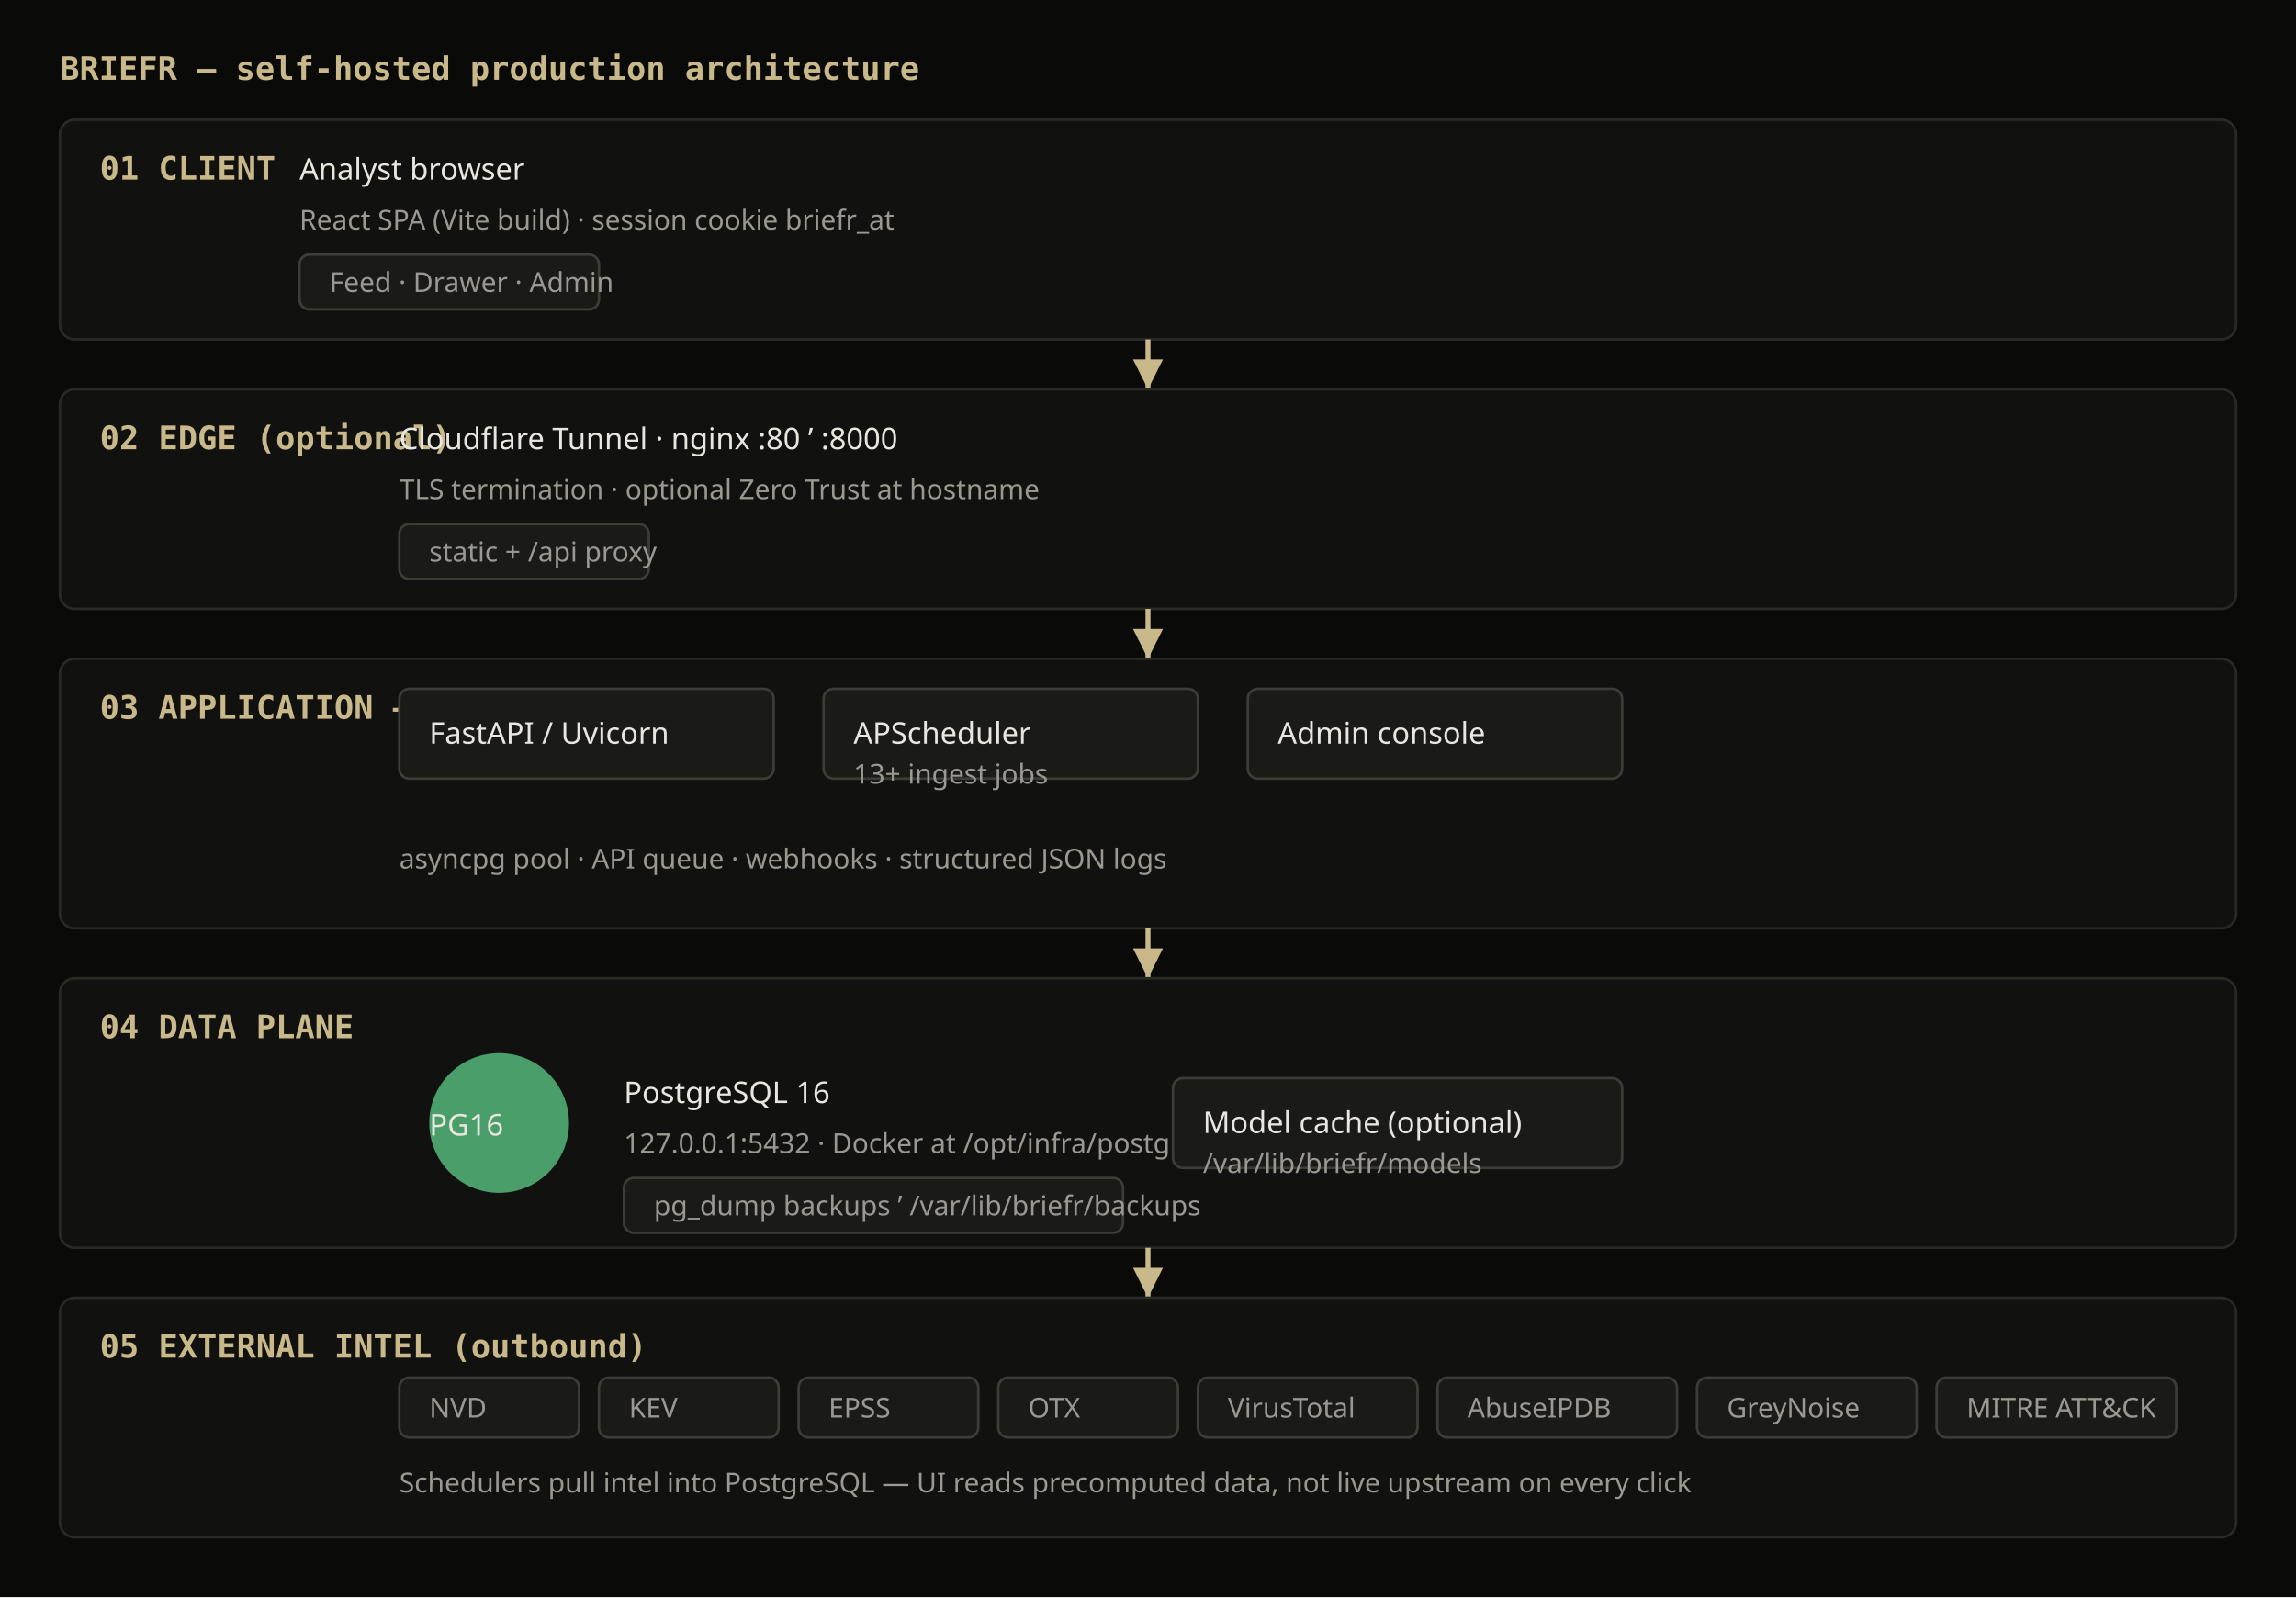
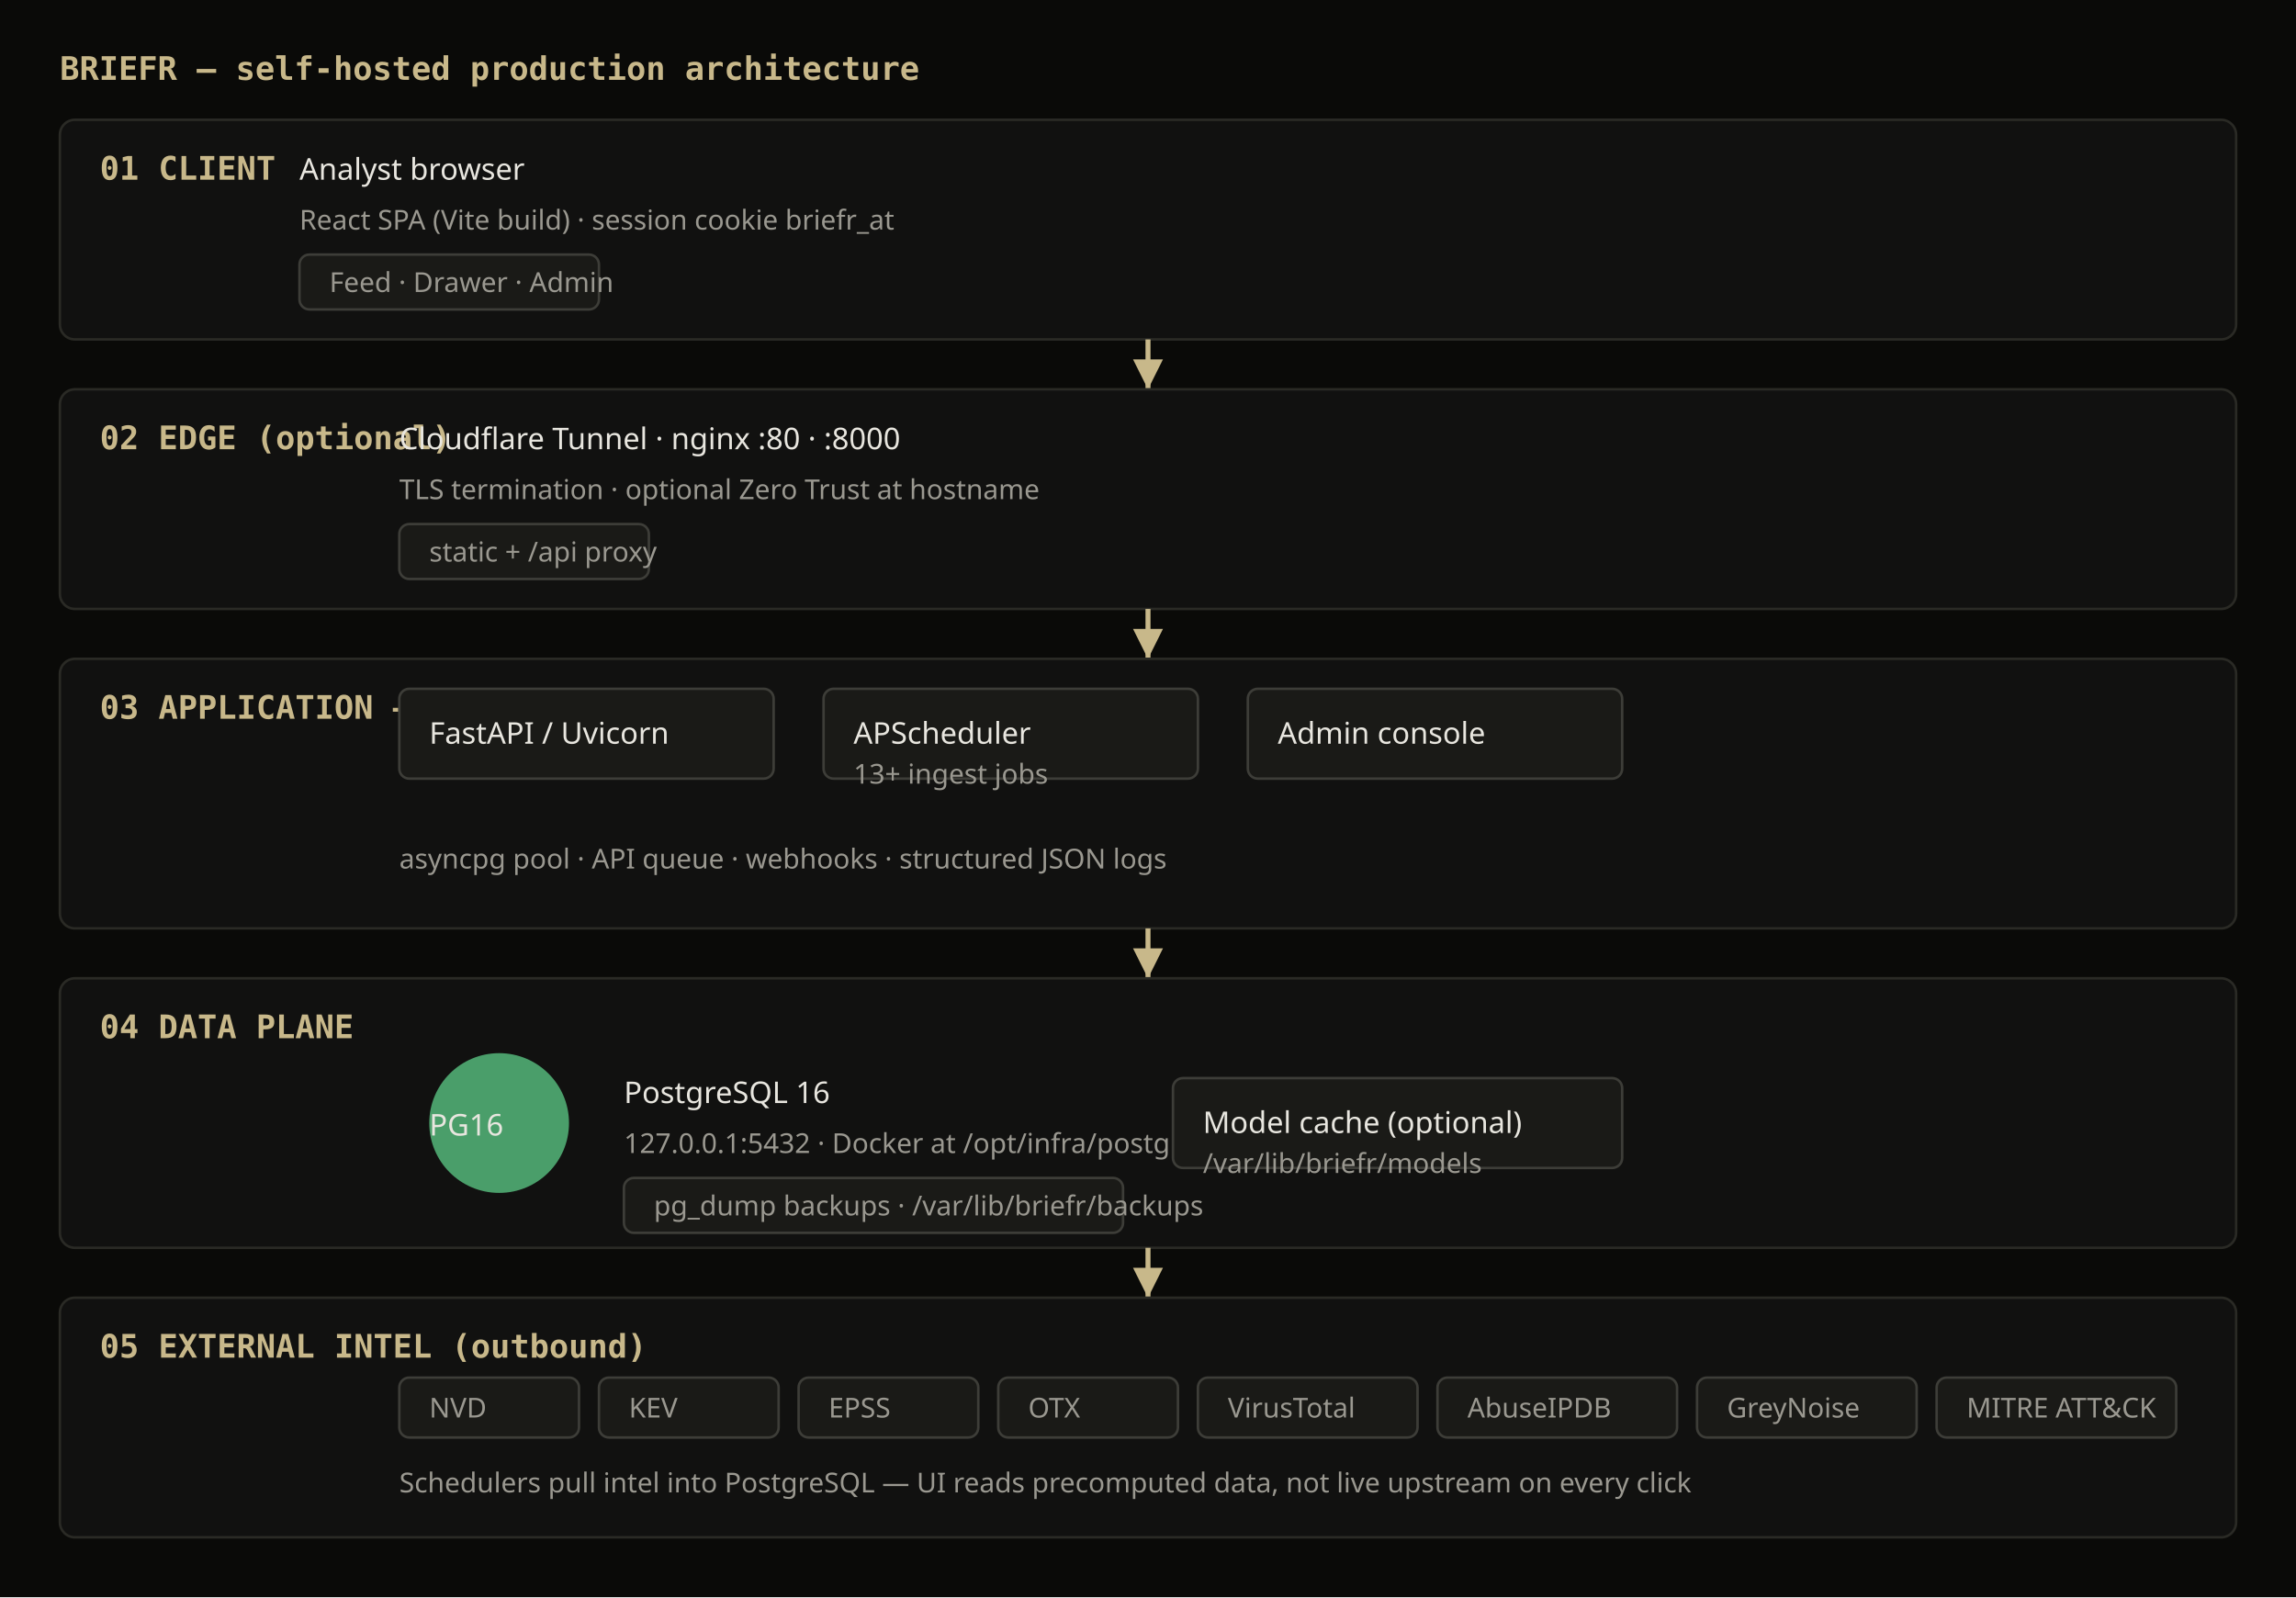
<svg xmlns="http://www.w3.org/2000/svg" viewBox="0 0 920 640" role="img" aria-label="BRIEFR production architecture">
  <defs>
    <style>
      .bg { fill: #0a0a08; }
      .zone { fill: #111110; stroke: #2a2a25; stroke-width: 1; }
      .title { fill: #c8b88a; font: 600 13px 'IBM Plex Mono', monospace; }
      .label { fill: #e8e6df; font: 500 12px 'IBM Plex Sans', system-ui, sans-serif; }
      .sub { fill: #9a9890; font: 400 11px 'IBM Plex Sans', system-ui, sans-serif; }
      .chip { fill: #1a1a17; stroke: #3d3d38; }
      .arrow { stroke: #c8b88a; stroke-width: 2; fill: none; marker-end: url(#arrowhead); }
      .db { fill: #4a9e6a; }
    </style>
    <marker id="arrowhead" markerWidth="8" markerHeight="8" refX="6" refY="3" orient="auto">
      <path d="M0,0 L6,3 L0,6 Z" fill="#c8b88a" />
    </marker>
  </defs>
  <rect class="bg" width="920" height="640" />
  <text x="24" y="32" class="title">BRIEFR — self-hosted production architecture</text>
  <rect class="zone" x="24" y="48" width="872" height="88" rx="6" />
  <text x="40" y="72" class="title">01 CLIENT</text>
  <text x="120" y="72" class="label">Analyst browser</text>
  <text x="120" y="92" class="sub">React SPA (Vite build) · session cookie briefr_at</text>
  <rect class="chip" x="120" y="102" width="120" height="22" rx="4" />
  <text x="132" y="117" class="sub">Feed · Drawer · Admin</text>
  <line class="arrow" x1="460" y1="136" x2="460" y2="156" />
  <rect class="zone" x="24" y="156" width="872" height="88" rx="6" />
  <text x="40" y="180" class="title">02 EDGE (optional)</text>
-   <text x="160" y="180" class="label">Cloudflare Tunnel · nginx :80 ’ :8000</text>
+   <text x="160" y="180" class="label">Cloudflare Tunnel · nginx :80 · :8000</text>
  <text x="160" y="200" class="sub">TLS termination · optional Zero Trust at hostname</text>
  <rect class="chip" x="160" y="210" width="100" height="22" rx="4" />
  <text x="172" y="225" class="sub">static + /api proxy</text>
  <line class="arrow" x1="460" y1="244" x2="460" y2="264" />
  <rect class="zone" x="24" y="264" width="872" height="108" rx="6" />
  <text x="40" y="288" class="title">03 APPLICATION — /opt/briefr</text>
  <rect class="chip" x="160" y="276" width="150" height="36" rx="4" />
  <text x="172" y="298" class="label">FastAPI / Uvicorn</text>
  <rect class="chip" x="330" y="276" width="150" height="36" rx="4" />
  <text x="342" y="298" class="label">APScheduler</text>
  <text x="342" y="314" class="sub">13+ ingest jobs</text>
  <rect class="chip" x="500" y="276" width="150" height="36" rx="4" />
  <text x="512" y="298" class="label">Admin console</text>
  <text x="160" y="348" class="sub">asyncpg pool · API queue · webhooks · structured JSON logs</text>
  <line class="arrow" x1="460" y1="372" x2="460" y2="392" />
  <rect class="zone" x="24" y="392" width="872" height="108" rx="6" />
  <text x="40" y="416" class="title">04 DATA PLANE</text>
  <circle class="db" cx="200" cy="450" r="28" />
  <text x="172" y="455" class="label" fill="#0a0a08">PG16</text>
  <text x="250" y="442" class="label">PostgreSQL 16</text>
  <text x="250" y="462" class="sub">127.0.0.1:5432 · Docker at /opt/infra/postgres</text>
  <rect class="chip" x="250" y="472" width="200" height="22" rx="4" />
-   <text x="262" y="487" class="sub">pg_dump backups ’ /var/lib/briefr/backups</text>
+   <text x="262" y="487" class="sub">pg_dump backups · /var/lib/briefr/backups</text>
  <rect class="chip" x="470" y="432" width="180" height="36" rx="4" />
  <text x="482" y="454" class="label">Model cache (optional)</text>
  <text x="482" y="470" class="sub">/var/lib/briefr/models</text>
  <line class="arrow" x1="460" y1="500" x2="460" y2="520" />
  <rect class="zone" x="24" y="520" width="872" height="96" rx="6" />
  <text x="40" y="544" class="title">05 EXTERNAL INTEL (outbound)</text>
  <g class="sub">
    <rect class="chip" x="160" y="552" width="72" height="24" rx="4" />
    <text x="172" y="568" class="sub">NVD</text>
    <rect class="chip" x="240" y="552" width="72" height="24" rx="4" />
    <text x="252" y="568" class="sub">KEV</text>
    <rect class="chip" x="320" y="552" width="72" height="24" rx="4" />
    <text x="332" y="568" class="sub">EPSS</text>
    <rect class="chip" x="400" y="552" width="72" height="24" rx="4" />
    <text x="412" y="568" class="sub">OTX</text>
    <rect class="chip" x="480" y="552" width="88" height="24" rx="4" />
    <text x="492" y="568" class="sub">VirusTotal</text>
    <rect class="chip" x="576" y="552" width="96" height="24" rx="4" />
    <text x="588" y="568" class="sub">AbuseIPDB</text>
    <rect class="chip" x="680" y="552" width="88" height="24" rx="4" />
    <text x="692" y="568" class="sub">GreyNoise</text>
    <rect class="chip" x="776" y="552" width="96" height="24" rx="4" />
    <text x="788" y="568" class="sub">MITRE ATT&amp;CK</text>
  </g>
  <text x="160" y="598" class="sub">Schedulers pull intel into PostgreSQL — UI reads precomputed data, not live upstream on every click</text>
</svg>
